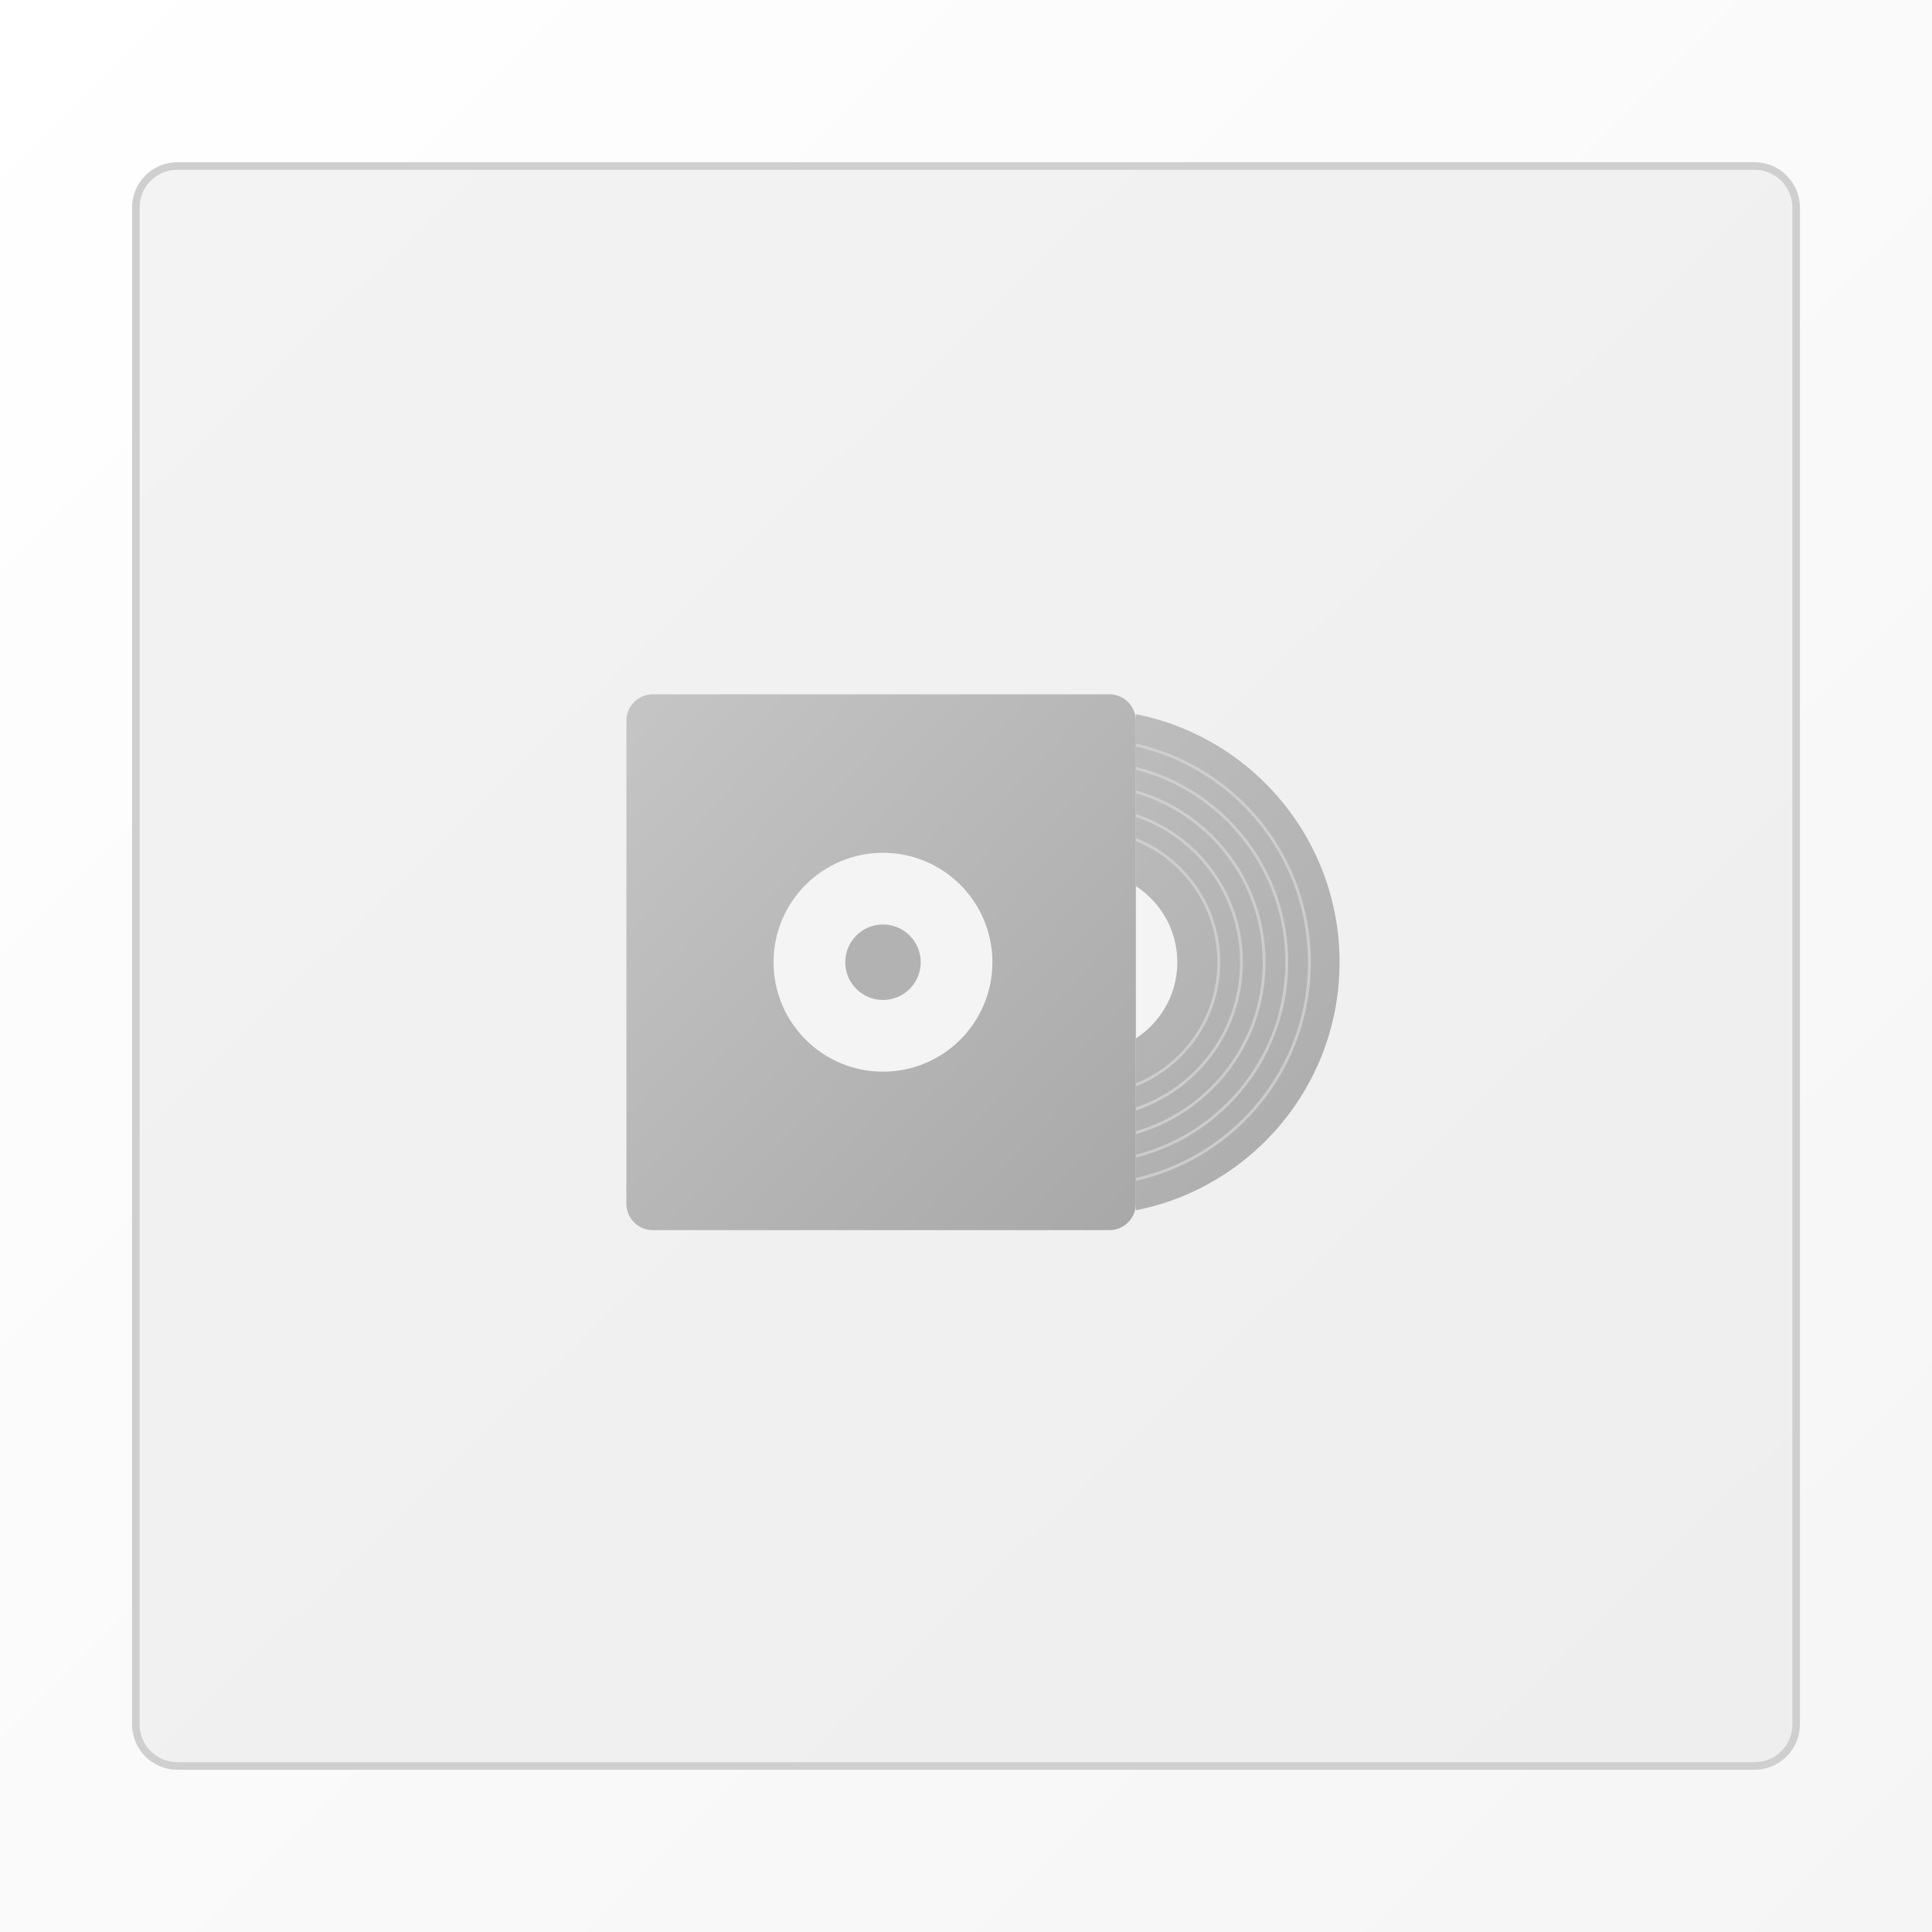
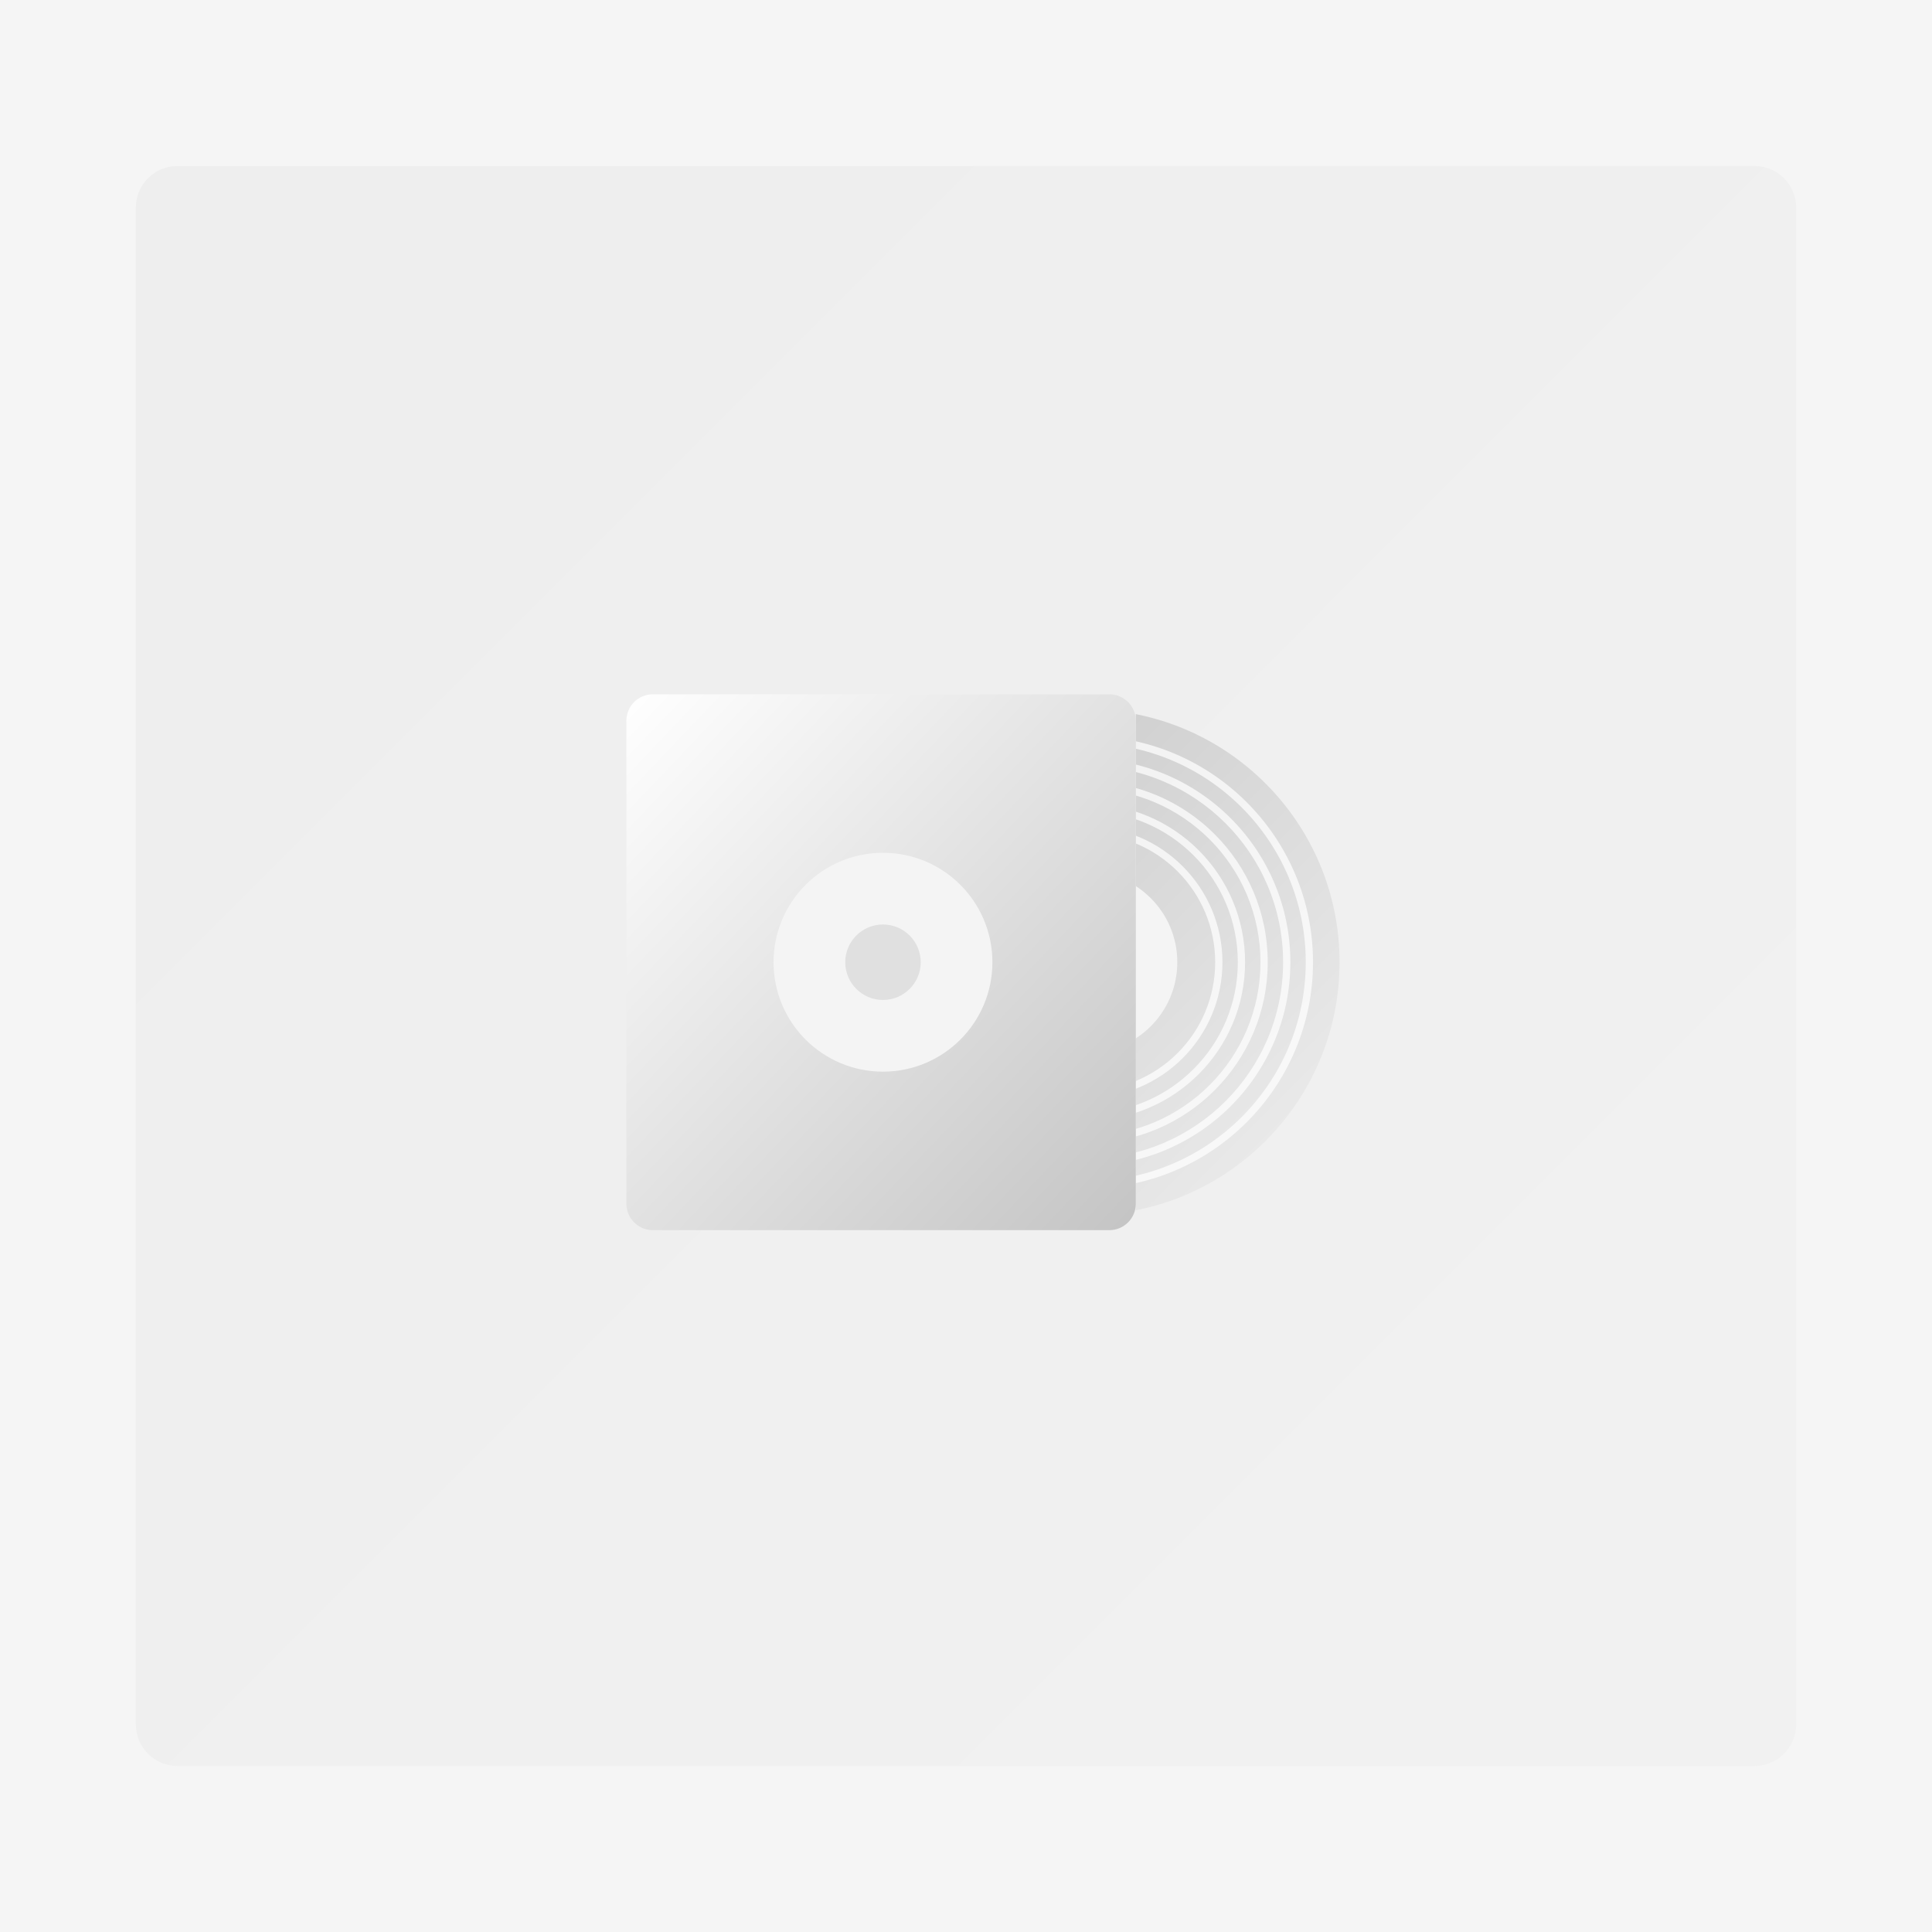
- <svg xmlns="http://www.w3.org/2000/svg" width="512" height="512" viewBox="0 0 512 512" role="img" aria-label="Album art placeholder">
-   <defs>
-     <linearGradient id="bg" x1="0" y1="0" x2="1" y2="1">
-       <stop offset="0" stop-color="#ffffff" />
-       <stop offset="1" stop-color="#f5f5f5" />
+ <svg xmlns="http://www.w3.org/2000/svg" xmlns:xlink="http://www.w3.org/1999/xlink" width="52.917mm" height="52.917mm" viewBox="0 0 52.917 52.917" version="1.1" id="svg1" xml:space="preserve">
+   <defs id="defs1">
+     <linearGradient id="linearGradient33">
+       <stop style="stop-color:#eeeeee;stop-opacity:1;" offset="0" id="stop33" />
+       <stop style="stop-color:#f1f1f1;stop-opacity:1;" offset="1" id="stop34" />
    </linearGradient>
-     <linearGradient id="frameFill" x1="0" y1="0" x2="1" y2="1">
-       <stop offset="0" stop-color="#f3f3f3" />
-       <stop offset="1" stop-color="#eeeeee" />
+     <linearGradient id="sleeveFill-6" x1="170.249" y1="179.407" x2="308.705" y2="317.863" gradientTransform="scale(0.9750406,1.025598)" gradientUnits="userSpaceOnUse">
+       <stop offset="0" stop-color="#c5c5c5" id="stop5-2" style="stop-color:#ffffff;stop-opacity:1;" />
+       <stop offset="1" stop-color="#a8a8a8" id="stop6-9" style="stop-color:#c4c4c4;stop-opacity:1;" />
    </linearGradient>
-     <linearGradient id="sleeveFill" x1="0" y1="0" x2="1" y2="1">
-       <stop offset="0" stop-color="#c5c5c5" />
-       <stop offset="1" stop-color="#a8a8a8" />
+     <linearGradient id="recordFill-1" x1="221" y1="188" x2="355" y2="322" gradientUnits="userSpaceOnUse">
+       <stop offset="0" stop-color="#c4c4c4" id="stop7-2" style="stop-color:#c4c4c4;stop-opacity:1;" />
+       <stop offset="1" stop-color="#ababab" id="stop8-7" style="stop-color:#efefef;stop-opacity:1;" />
    </linearGradient>
-     <linearGradient id="recordFill" x1="0" y1="0" x2="1" y2="1">
-       <stop offset="0" stop-color="#c4c4c4" />
-       <stop offset="1" stop-color="#ababab" />
-     </linearGradient>
-     <clipPath id="recordClip">
-       <rect x="301" y="176" width="74" height="160" />
+     <clipPath id="recordClip-0">
+       <rect x="301" y="176" width="74" height="160" id="rect8-9" />
    </clipPath>
+     <linearGradient xlink:href="#linearGradient33" id="linearGradient34" x1="98.626" y1="98.626" x2="413.374" y2="413.374" gradientUnits="userSpaceOnUse" />
  </defs>
-   <rect width="512" height="512" fill="url(#bg)" />
-   <rect x="36" y="44" width="440" height="424" rx="11" fill="url(#frameFill)" stroke="#cfcfcf" stroke-width="2" />
-   <g aria-hidden="true">
-     <g clip-path="url(#recordClip)">
-       <circle cx="288" cy="255" r="67" fill="url(#recordFill)" />
-       <circle cx="288" cy="255" r="24" fill="#f4f4f4" />
-       <g fill="none" stroke="#d7d7d7" stroke-width="0.75" opacity="0.72">
-         <circle cx="288" cy="255" r="35" />
-         <circle cx="288" cy="255" r="41" />
-         <circle cx="288" cy="255" r="47" />
-         <circle cx="288" cy="255" r="53" />
-         <circle cx="288" cy="255" r="59" />
+   <g id="layer1">
+     <g id="g4" transform="scale(0.1033529)" style="stroke-width:2.56">
+       <rect width="512" height="512" fill="url(#bg)" id="rect9-3" style="fill:#f5f5f5;fill-opacity:1;stroke-width:2.56" x="0" y="0" />
+       <rect x="36" y="44" width="440" height="424" rx="11" fill="url(#frameFill)" stroke="#cfcfcf" stroke-width="5.12" id="rect10-6" style="display:inline;fill:url(#linearGradient34);fill-opacity:1;stroke:#e6e6e6;stroke-opacity:0" />
+       <g aria-hidden="true" id="g26" style="display:inline;stroke-width:2.56">
+         <g clip-path="url(#recordClip-0)" id="g24" style="display:inline;stroke-width:2.56">
+           <circle cx="288" cy="255" r="67" fill="url(#recordFill)" id="circle9" style="display:inline;fill:url(#recordFill-1);stroke-width:2.56" />
+           <circle cx="288" cy="255" r="24" fill="#f4f4f4" id="circle19" style="display:inline;stroke-width:2.56" />
+           <g fill="none" stroke="#d7d7d7" stroke-width="1.92" opacity="0.72" id="g23" style="display:inline">
+             <path style="baseline-shift:baseline;display:inline;overflow:visible;opacity:1;vector-effect:none;fill:#ffffff;fill-opacity:1;stroke:none;enable-background:accumulate;stop-color:#000000;stop-opacity:1" d="m 288,219.039 c -19.849,0 -35.961,16.112 -35.961,35.961 0,19.849 16.112,35.961 35.961,35.961 19.849,0 35.961,-16.112 35.961,-35.961 0,-19.849 -16.112,-35.961 -35.961,-35.961 z m 0,1.922 c 18.811,0 34.039,15.228 34.039,34.039 0,18.811 -15.228,34.039 -34.039,34.039 -18.811,0 -34.039,-15.228 -34.039,-34.039 0,-18.811 15.228,-34.039 34.039,-34.039 z" id="path19" />
+             <path style="baseline-shift:baseline;display:inline;overflow:visible;opacity:1;vector-effect:none;fill:#ffffff;fill-opacity:1;stroke:none;enable-background:accumulate;stop-color:#000000;stop-opacity:1" d="m 288,213.039 c -23.163,0 -41.961,18.798 -41.961,41.961 0,23.163 18.798,41.961 41.961,41.961 23.163,0 41.961,-18.798 41.961,-41.961 0,-23.163 -18.798,-41.961 -41.961,-41.961 z m 0,1.922 c 22.125,0 40.039,17.914 40.039,40.039 0,22.125 -17.914,40.039 -40.039,40.039 -22.125,0 -40.039,-17.914 -40.039,-40.039 0,-22.125 17.914,-40.039 40.039,-40.039 z" id="path20" />
+             <path style="baseline-shift:baseline;display:inline;overflow:visible;opacity:1;vector-effect:none;fill:#ffffff;fill-opacity:1;stroke:none;enable-background:accumulate;stop-color:#000000;stop-opacity:1" d="m 288,207.039 c -26.476,0 -47.961,21.485 -47.961,47.961 0,26.476 21.485,47.961 47.961,47.961 26.476,0 47.961,-21.485 47.961,-47.961 0,-26.476 -21.485,-47.961 -47.961,-47.961 z m 0,1.922 c 25.439,0 46.039,20.601 46.039,46.039 0,25.439 -20.601,46.039 -46.039,46.039 -25.439,0 -46.039,-20.601 -46.039,-46.039 0,-25.439 20.601,-46.039 46.039,-46.039 z" id="path21" />
+             <path style="baseline-shift:baseline;display:inline;overflow:visible;opacity:1;vector-effect:none;fill:#ffffff;fill-opacity:1;stroke:none;enable-background:accumulate;stop-color:#000000;stop-opacity:1" d="m 288,201.039 c -29.79,0 -53.961,24.171 -53.961,53.961 0,29.79 24.171,53.961 53.961,53.961 29.79,0 53.961,-24.171 53.961,-53.961 0,-29.79 -24.171,-53.961 -53.961,-53.961 z m 0,1.922 c 28.752,0 52.039,23.287 52.039,52.039 0,28.752 -23.287,52.039 -52.039,52.039 -28.752,0 -52.039,-23.287 -52.039,-52.039 0,-28.752 23.287,-52.039 52.039,-52.039 z" id="path22" />
+             <path style="baseline-shift:baseline;display:inline;overflow:visible;opacity:1;vector-effect:none;fill:#ffffff;fill-opacity:1;stroke:none;enable-background:accumulate;stop-color:#000000;stop-opacity:1" d="m 288,195.039 c -33.104,0 -59.961,26.857 -59.961,59.961 0,33.104 26.857,59.961 59.961,59.961 33.104,0 59.961,-26.857 59.961,-59.961 0,-33.104 -26.857,-59.961 -59.961,-59.961 z m 0,1.922 c 32.066,0 58.039,25.973 58.039,58.039 0,32.066 -25.973,58.039 -58.039,58.039 -32.066,0 -58.039,-25.973 -58.039,-58.039 0,-32.066 25.973,-58.039 58.039,-58.039 z" id="path23" />
+           </g>
+         </g>
+         <rect x="166" y="184" width="135" height="142" rx="7" fill="url(#sleeveFill)" id="rect24" style="opacity:1;fill:url(#sleeveFill-6);stroke-width:2.56" />
+         <g id="g25">
+           <circle cx="234" cy="255" r="29" fill="#f4f4f4" id="circle24" style="stroke-width:2.56" />
+           <circle cx="234" cy="255" r="10" fill="#b2b2b2" id="circle25" style="fill:#e0e0e0;fill-opacity:1;stroke-width:2.56" />
+         </g>
      </g>
    </g>
-     <rect x="166" y="184" width="135" height="142" rx="7" fill="url(#sleeveFill)" />
-     <circle cx="234" cy="255" r="29" fill="#f4f4f4" />
-     <circle cx="234" cy="255" r="10" fill="#b2b2b2" />
  </g>
</svg>
